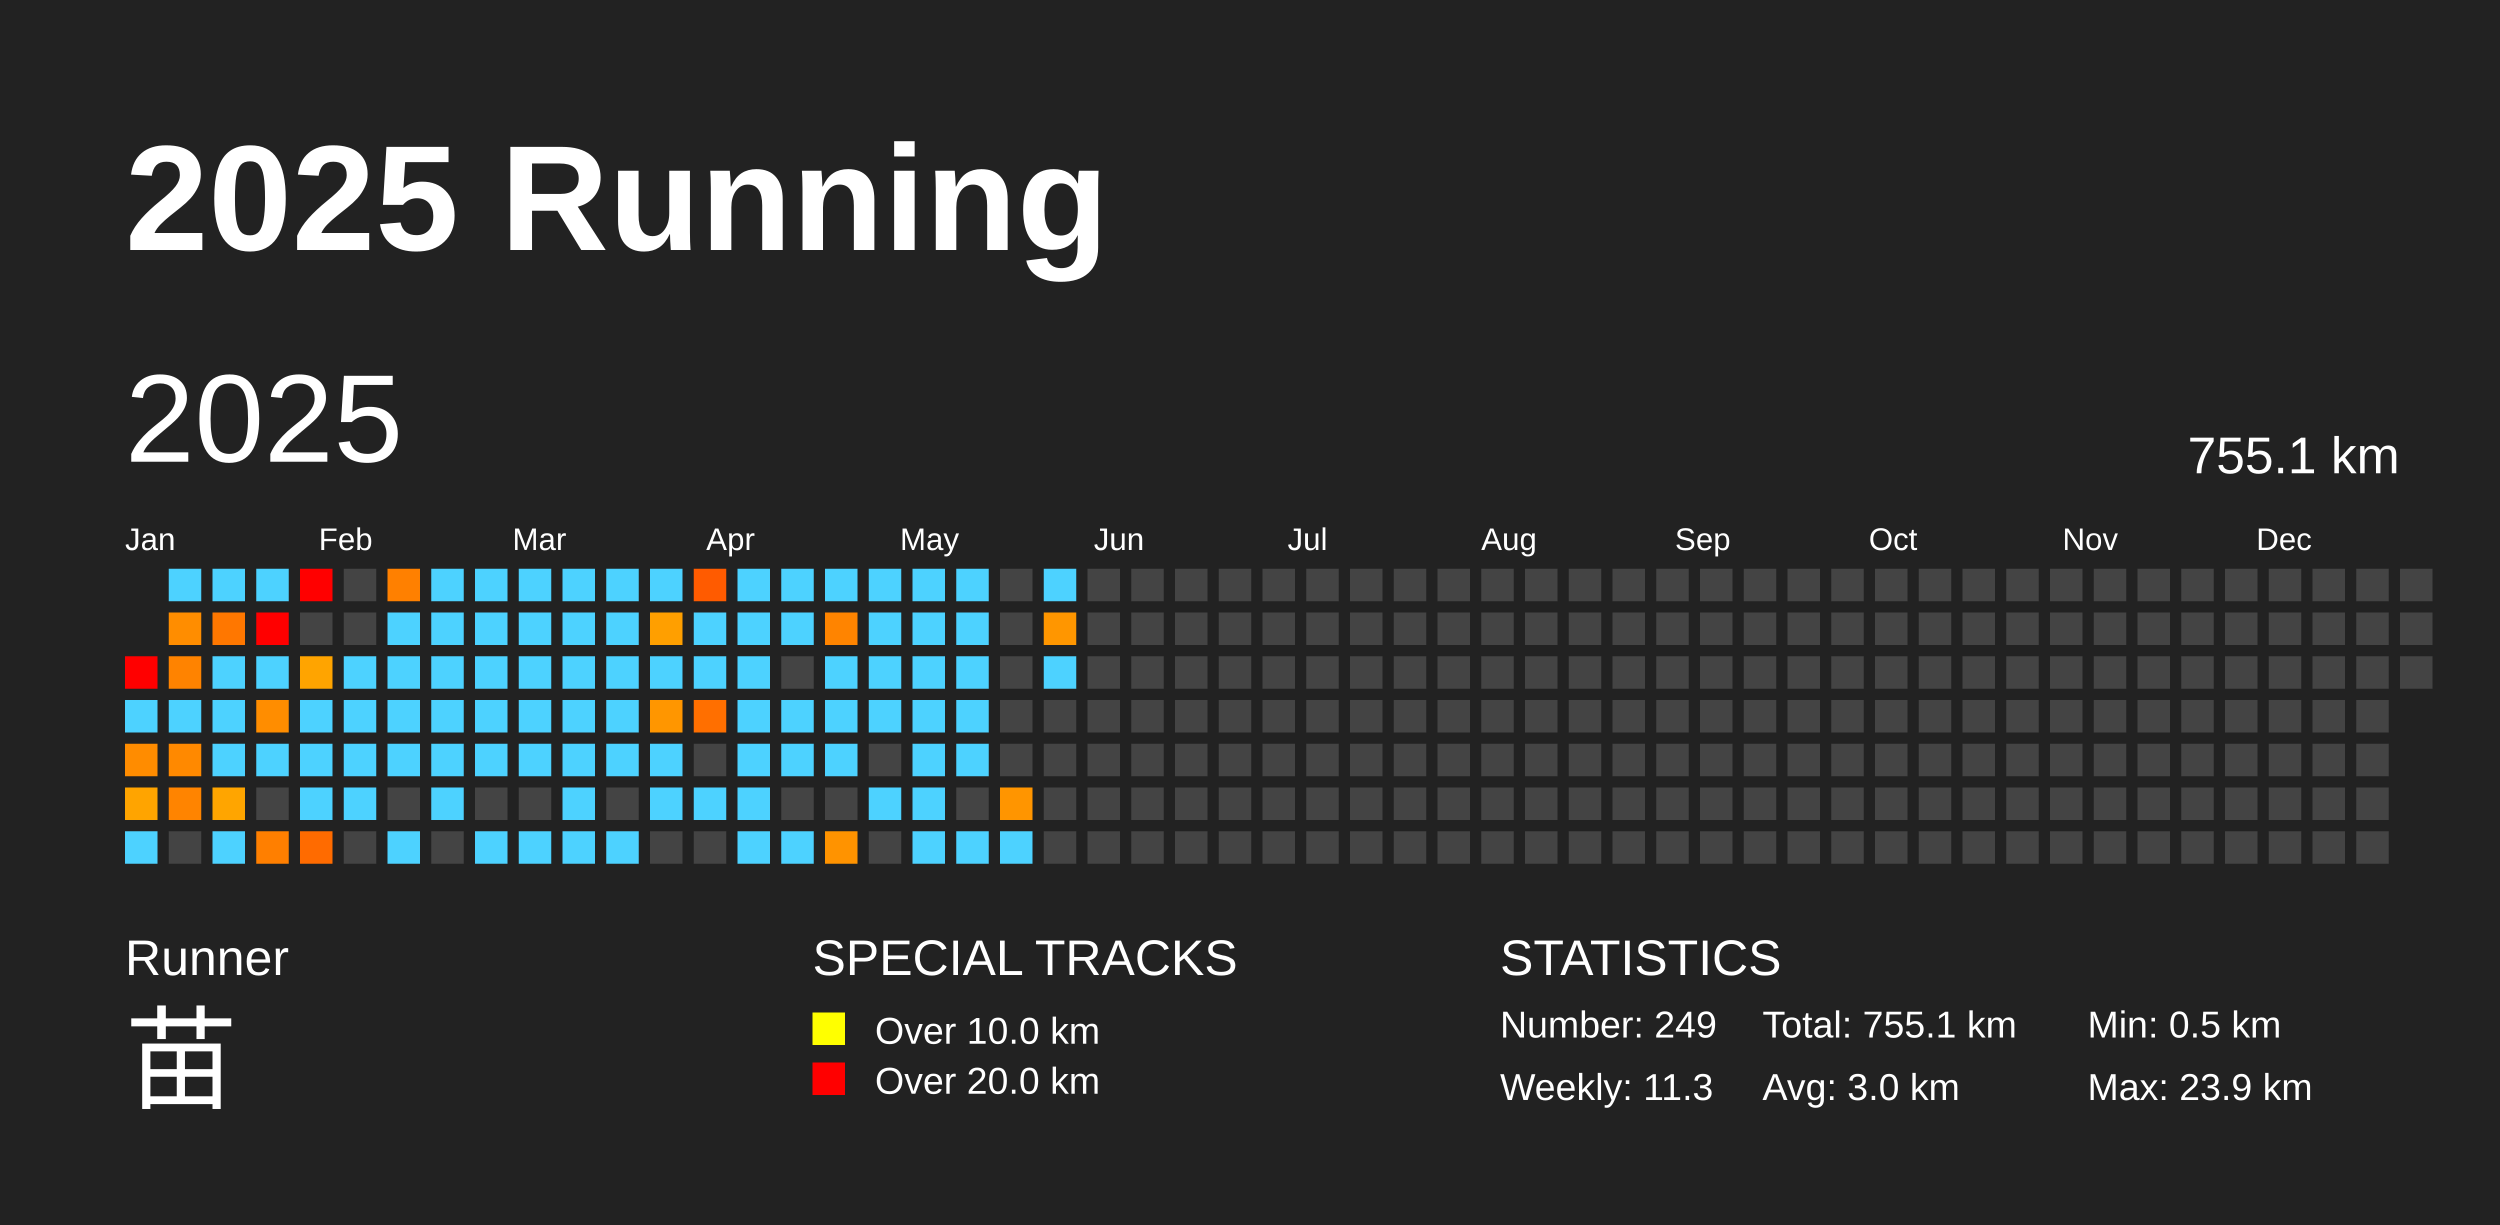
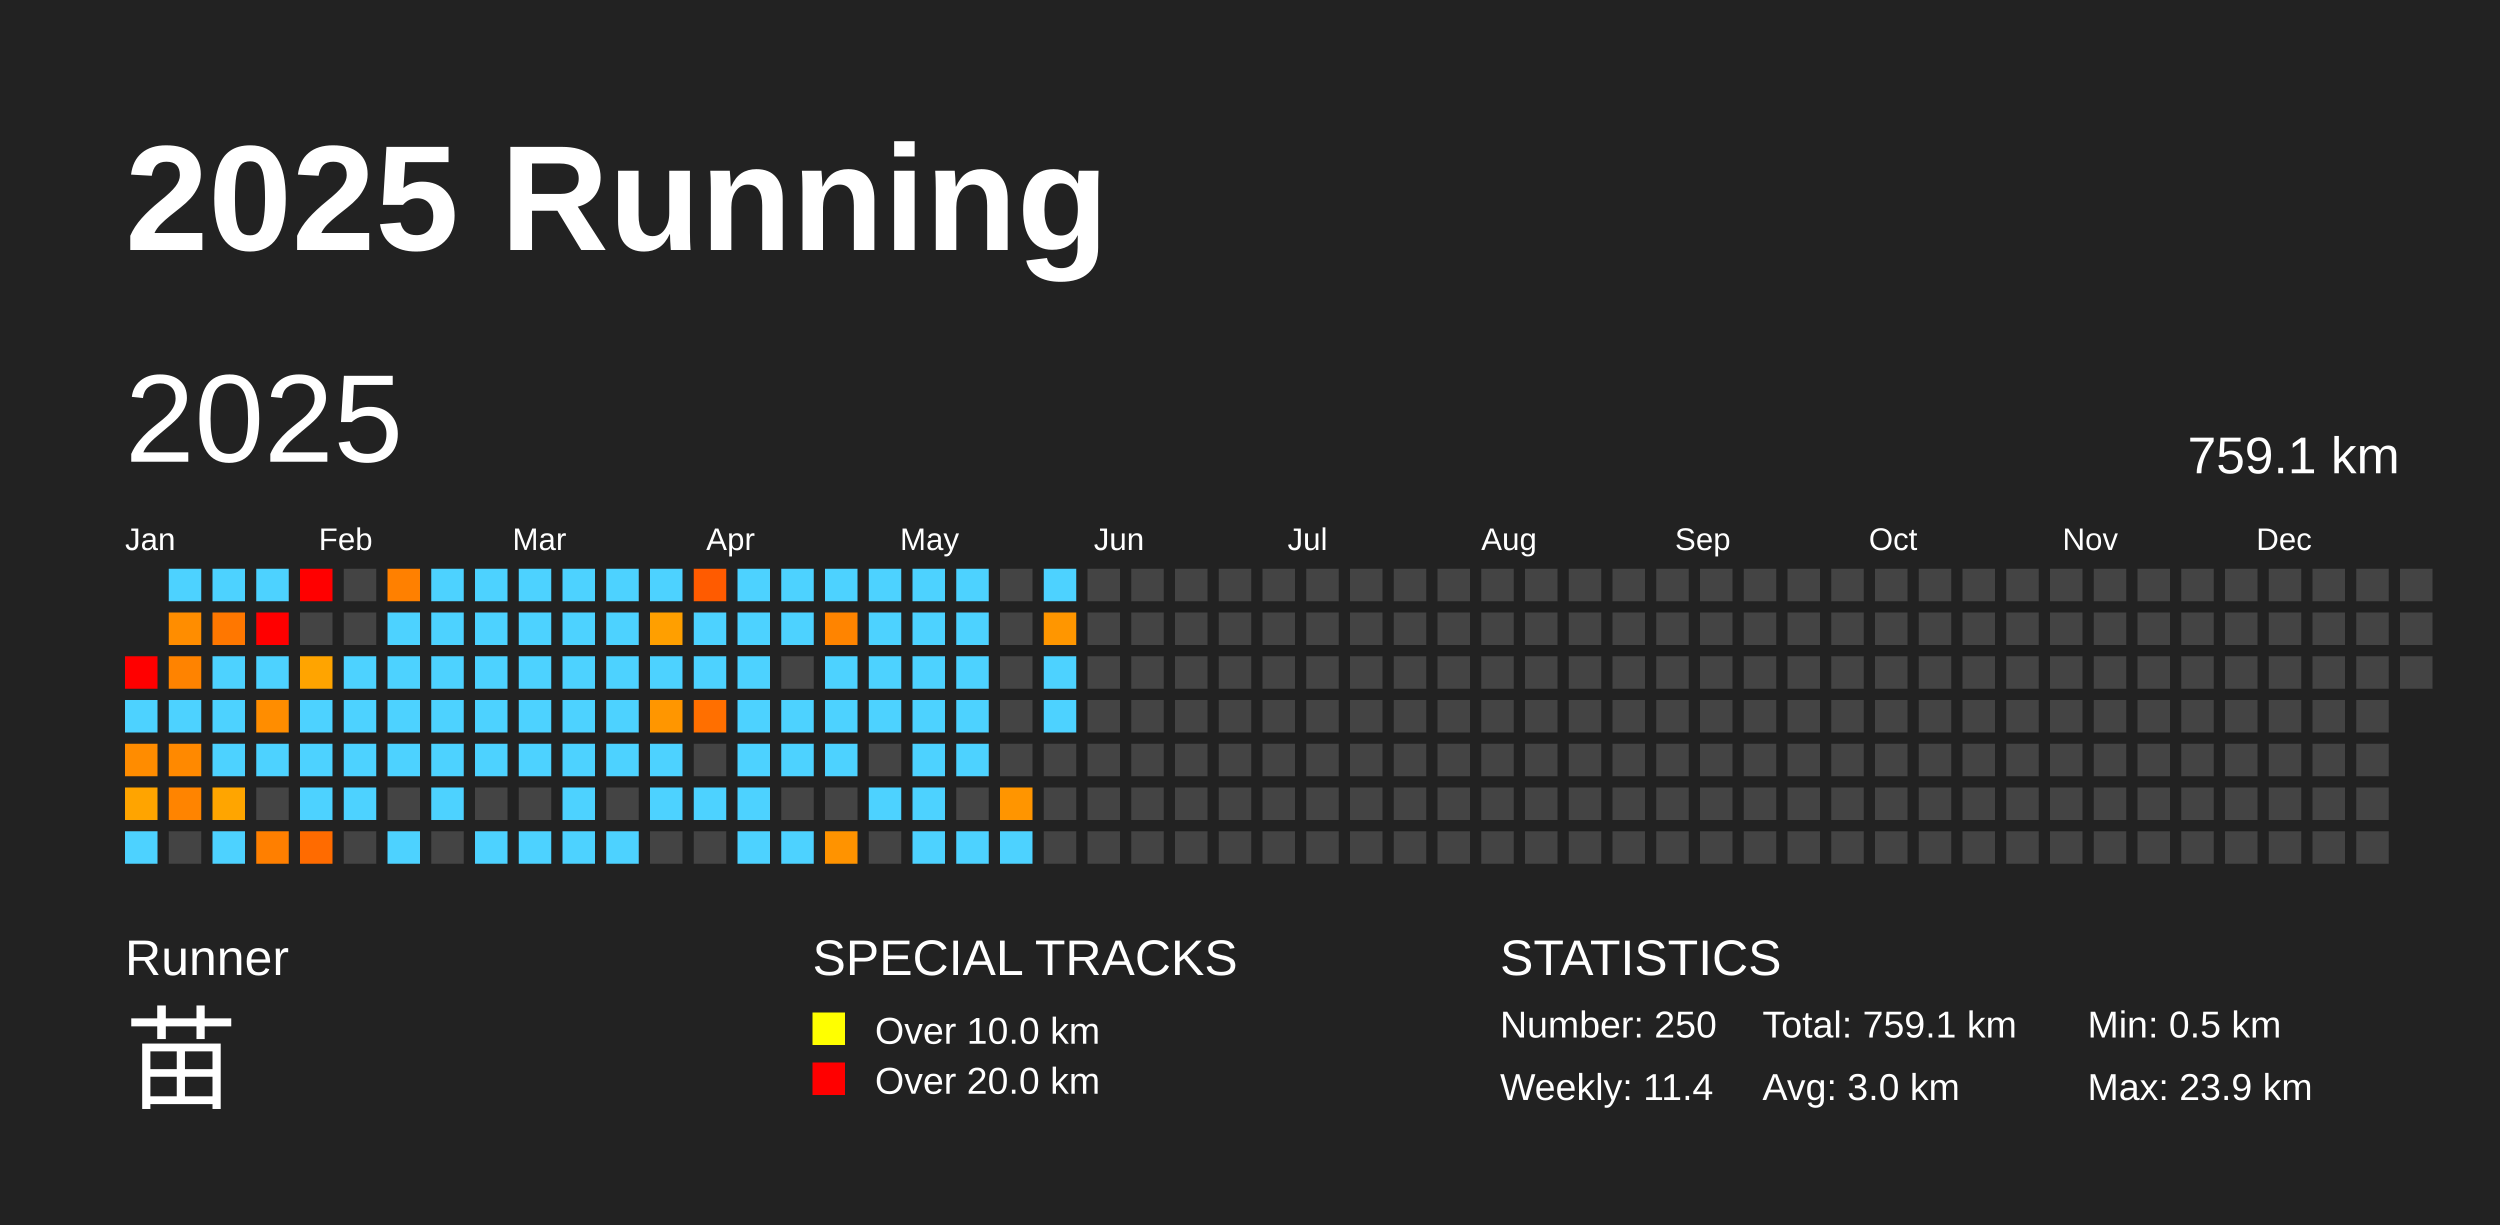
<svg xmlns="http://www.w3.org/2000/svg" baseProfile="full" height="98mm" version="1.1" viewBox="0,0,200,98" width="200mm">
  <defs />
  <rect fill="#222222" height="98" width="200" x="0" y="0" />
  <text fill="#FFFFFF" style="font-size:12px; font-family:Arial; font-weight:bold;" x="10" y="20">2025 Running</text>
  <text fill="#FFFFFF" style="font-size:4px; font-family:Arial" x="10" y="78">Runner</text>
  <text fill="#FFFFFF" style="font-size:9px; font-family:Arial" x="10" y="88">苗</text>
  <text fill="#FFFFFF" style="font-size:4px; font-family:Arial" x="65" y="78">SPECIAL TRACKS</text>
  <rect fill="yellow" height="2.6" width="2.6" x="65" y="81" />
  <text fill="#FFFFFF" style="font-size:3px; font-family:Arial" x="70" y="83.5">Over 10.0 km</text>
  <rect fill="red" height="2.6" width="2.6" x="65" y="85" />
  <text fill="#FFFFFF" style="font-size:3px; font-family:Arial" x="70" y="87.5">Over 20.0 km</text>
  <text fill="#FFFFFF" style="font-size:4px; font-family:Arial" x="120" y="78">STATISTICS</text>
-   <text fill="#FFFFFF" style="font-size:3px; font-family:Arial" x="120" y="83">Number: 249</text>
-   <text fill="#FFFFFF" style="font-size:3px; font-family:Arial" x="120" y="88">Weekly: 11.3</text>
-   <text fill="#FFFFFF" style="font-size:3px; font-family:Arial" x="141" y="83">Total: 755.1 km</text>
+   <text fill="#FFFFFF" style="font-size:3px; font-family:Arial" x="120" y="83">Number: 250</text>
+   <text fill="#FFFFFF" style="font-size:3px; font-family:Arial" x="120" y="88">Weekly: 11.4</text>
+   <text fill="#FFFFFF" style="font-size:3px; font-family:Arial" x="141" y="83">Total: 759.1 km</text>
  <text fill="#FFFFFF" style="font-size:3px; font-family:Arial" x="141" y="88">Avg: 3.0 km</text>
  <text fill="#FFFFFF" style="font-size:3px; font-family:Arial" x="167" y="83">Min: 0.5 km</text>
  <text fill="#FFFFFF" style="font-size:3px; font-family:Arial" x="167" y="88">Max: 23.9 km</text>
  <text dominant-baseline="hanging" fill="#FFFFFF" style="font-size:10.0px; font-family:Arial;" x="10" y="30">2025</text>
-   <text dominant-baseline="hanging" fill="#FFFFFF" style="font-size:4.125px; font-family:Arial;" x="175" y="35">755.1 km</text>
+   <text dominant-baseline="hanging" fill="#FFFFFF" style="font-size:4.125px; font-family:Arial;" x="175" y="35">759.1 km</text>
  <text fill="#FFFFFF" style="font-size:2.5px; font-family:Arial" x="10.0" y="44">Jan</text>
  <text fill="#FFFFFF" style="font-size:2.5px; font-family:Arial" x="25.5" y="44">Feb</text>
  <text fill="#FFFFFF" style="font-size:2.5px; font-family:Arial" x="41.0" y="44">Mar</text>
  <text fill="#FFFFFF" style="font-size:2.5px; font-family:Arial" x="56.5" y="44">Apr</text>
  <text fill="#FFFFFF" style="font-size:2.5px; font-family:Arial" x="72.0" y="44">May</text>
  <text fill="#FFFFFF" style="font-size:2.5px; font-family:Arial" x="87.5" y="44">Jun</text>
  <text fill="#FFFFFF" style="font-size:2.5px; font-family:Arial" x="103.0" y="44">Jul</text>
  <text fill="#FFFFFF" style="font-size:2.5px; font-family:Arial" x="118.5" y="44">Aug</text>
  <text fill="#FFFFFF" style="font-size:2.5px; font-family:Arial" x="134.0" y="44">Sep</text>
  <text fill="#FFFFFF" style="font-size:2.5px; font-family:Arial" x="149.5" y="44">Oct</text>
  <text fill="#FFFFFF" style="font-size:2.5px; font-family:Arial" x="165.0" y="44">Nov</text>
  <text fill="#FFFFFF" style="font-size:2.5px; font-family:Arial" x="180.5" y="44">Dec</text>
  <rect fill="red" height="2.6" width="2.6" x="10.0" y="52.5" />
  <rect fill="#4dd2ff" height="2.6" width="2.6" x="10.0" y="56.0" />
  <rect fill="#ff8c00" height="2.6" width="2.6" x="10.0" y="59.5" />
  <rect fill="#ffa400" height="2.6" width="2.6" x="10.0" y="63.0" />
  <rect fill="#4dd2ff" height="2.6" width="2.6" x="10.0" y="66.5" />
  <rect fill="#4dd2ff" height="2.6" width="2.6" x="13.5" y="45.5" />
  <rect fill="#ff8d00" height="2.6" width="2.6" x="13.5" y="49.0" />
  <rect fill="#ff8300" height="2.6" width="2.6" x="13.5" y="52.5" />
  <rect fill="#4dd2ff" height="2.6" width="2.6" x="13.5" y="56.0" />
  <rect fill="#ff8900" height="2.6" width="2.6" x="13.5" y="59.5" />
  <rect fill="#ff8400" height="2.6" width="2.6" x="13.5" y="63.0" />
  <rect fill="#444444" height="2.6" width="2.6" x="13.5" y="66.5" />
  <rect fill="#4dd2ff" height="2.6" width="2.6" x="17.0" y="45.5" />
  <rect fill="#ff7700" height="2.6" width="2.6" x="17.0" y="49.0" />
  <rect fill="#4dd2ff" height="2.6" width="2.6" x="17.0" y="52.5" />
  <rect fill="#4dd2ff" height="2.6" width="2.6" x="17.0" y="56.0" />
  <rect fill="#4dd2ff" height="2.6" width="2.6" x="17.0" y="59.5" />
  <rect fill="#ffa500" height="2.6" width="2.6" x="17.0" y="63.0" />
  <rect fill="#4dd2ff" height="2.6" width="2.6" x="17.0" y="66.5" />
  <rect fill="#4dd2ff" height="2.6" width="2.6" x="20.5" y="45.5" />
  <rect fill="red" height="2.6" width="2.6" x="20.5" y="49.0" />
  <rect fill="#4dd2ff" height="2.6" width="2.6" x="20.5" y="52.5" />
  <rect fill="#ff8d00" height="2.6" width="2.6" x="20.5" y="56.0" />
  <rect fill="#4dd2ff" height="2.6" width="2.6" x="20.5" y="59.5" />
  <rect fill="#444444" height="2.6" width="2.6" x="20.5" y="63.0" />
  <rect fill="#ff7f00" height="2.6" width="2.6" x="20.5" y="66.5" />
  <rect fill="red" height="2.6" width="2.6" x="24.0" y="45.5" />
  <rect fill="#444444" height="2.6" width="2.6" x="24.0" y="49.0" />
  <rect fill="#ffa400" height="2.6" width="2.6" x="24.0" y="52.5" />
  <rect fill="#4dd2ff" height="2.6" width="2.6" x="24.0" y="56.0" />
  <rect fill="#4dd2ff" height="2.6" width="2.6" x="24.0" y="59.5" />
  <rect fill="#4dd2ff" height="2.6" width="2.6" x="24.0" y="63.0" />
  <rect fill="#ff6b00" height="2.6" width="2.6" x="24.0" y="66.5" />
  <rect fill="#444444" height="2.6" width="2.6" x="27.5" y="45.5" />
  <rect fill="#444444" height="2.6" width="2.6" x="27.5" y="49.0" />
  <rect fill="#4dd2ff" height="2.6" width="2.6" x="27.5" y="52.5" />
  <rect fill="#4dd2ff" height="2.6" width="2.6" x="27.5" y="56.0" />
  <rect fill="#4dd2ff" height="2.6" width="2.6" x="27.5" y="59.5" />
  <rect fill="#4dd2ff" height="2.6" width="2.6" x="27.5" y="63.0" />
  <rect fill="#444444" height="2.6" width="2.6" x="27.5" y="66.5" />
  <rect fill="#ff8000" height="2.6" width="2.6" x="31.0" y="45.5" />
  <rect fill="#4dd2ff" height="2.6" width="2.6" x="31.0" y="49.0" />
  <rect fill="#4dd2ff" height="2.6" width="2.6" x="31.0" y="52.5" />
  <rect fill="#4dd2ff" height="2.6" width="2.6" x="31.0" y="56.0" />
  <rect fill="#4dd2ff" height="2.6" width="2.6" x="31.0" y="59.5" />
  <rect fill="#444444" height="2.6" width="2.6" x="31.0" y="63.0" />
  <rect fill="#4dd2ff" height="2.6" width="2.6" x="31.0" y="66.5" />
  <rect fill="#4dd2ff" height="2.6" width="2.6" x="34.5" y="45.5" />
  <rect fill="#4dd2ff" height="2.6" width="2.6" x="34.5" y="49.0" />
  <rect fill="#4dd2ff" height="2.6" width="2.6" x="34.5" y="52.5" />
  <rect fill="#4dd2ff" height="2.6" width="2.6" x="34.5" y="56.0" />
  <rect fill="#4dd2ff" height="2.6" width="2.6" x="34.5" y="59.5" />
  <rect fill="#4dd2ff" height="2.6" width="2.6" x="34.5" y="63.0" />
  <rect fill="#444444" height="2.6" width="2.6" x="34.5" y="66.5" />
  <rect fill="#4dd2ff" height="2.6" width="2.6" x="38.0" y="45.5" />
  <rect fill="#4dd2ff" height="2.6" width="2.6" x="38.0" y="49.0" />
  <rect fill="#4dd2ff" height="2.6" width="2.6" x="38.0" y="52.5" />
  <rect fill="#4dd2ff" height="2.6" width="2.6" x="38.0" y="56.0" />
  <rect fill="#4dd2ff" height="2.6" width="2.6" x="38.0" y="59.5" />
  <rect fill="#444444" height="2.6" width="2.6" x="38.0" y="63.0" />
  <rect fill="#4dd2ff" height="2.6" width="2.6" x="38.0" y="66.5" />
  <rect fill="#4dd2ff" height="2.6" width="2.6" x="41.5" y="45.5" />
  <rect fill="#4dd2ff" height="2.6" width="2.6" x="41.5" y="49.0" />
  <rect fill="#4dd2ff" height="2.6" width="2.6" x="41.5" y="52.5" />
  <rect fill="#4dd2ff" height="2.6" width="2.6" x="41.5" y="56.0" />
  <rect fill="#4dd2ff" height="2.6" width="2.6" x="41.5" y="59.5" />
  <rect fill="#444444" height="2.6" width="2.6" x="41.5" y="63.0" />
  <rect fill="#4dd2ff" height="2.6" width="2.6" x="41.5" y="66.5" />
  <rect fill="#4dd2ff" height="2.6" width="2.6" x="45.0" y="45.5" />
  <rect fill="#4dd2ff" height="2.6" width="2.6" x="45.0" y="49.0" />
  <rect fill="#4dd2ff" height="2.6" width="2.6" x="45.0" y="52.5" />
  <rect fill="#4dd2ff" height="2.6" width="2.6" x="45.0" y="56.0" />
  <rect fill="#4dd2ff" height="2.6" width="2.6" x="45.0" y="59.5" />
  <rect fill="#4dd2ff" height="2.6" width="2.6" x="45.0" y="63.0" />
  <rect fill="#4dd2ff" height="2.6" width="2.6" x="45.0" y="66.5" />
  <rect fill="#4dd2ff" height="2.6" width="2.6" x="48.5" y="45.5" />
  <rect fill="#4dd2ff" height="2.6" width="2.6" x="48.5" y="49.0" />
  <rect fill="#4dd2ff" height="2.6" width="2.6" x="48.5" y="52.5" />
  <rect fill="#4dd2ff" height="2.6" width="2.6" x="48.5" y="56.0" />
  <rect fill="#4dd2ff" height="2.6" width="2.6" x="48.5" y="59.5" />
  <rect fill="#444444" height="2.6" width="2.6" x="48.5" y="63.0" />
  <rect fill="#4dd2ff" height="2.6" width="2.6" x="48.5" y="66.5" />
  <rect fill="#4dd2ff" height="2.6" width="2.6" x="52.0" y="45.5" />
  <rect fill="#ff9f00" height="2.6" width="2.6" x="52.0" y="49.0" />
  <rect fill="#4dd2ff" height="2.6" width="2.6" x="52.0" y="52.5" />
  <rect fill="#ff9600" height="2.6" width="2.6" x="52.0" y="56.0" />
  <rect fill="#4dd2ff" height="2.6" width="2.6" x="52.0" y="59.5" />
  <rect fill="#4dd2ff" height="2.6" width="2.6" x="52.0" y="63.0" />
  <rect fill="#444444" height="2.6" width="2.6" x="52.0" y="66.5" />
  <rect fill="#ff5b00" height="2.6" width="2.6" x="55.5" y="45.5" />
  <rect fill="#4dd2ff" height="2.6" width="2.6" x="55.5" y="49.0" />
  <rect fill="#4dd2ff" height="2.6" width="2.6" x="55.5" y="52.5" />
  <rect fill="#ff6f00" height="2.6" width="2.6" x="55.5" y="56.0" />
  <rect fill="#444444" height="2.6" width="2.6" x="55.5" y="59.5" />
  <rect fill="#4dd2ff" height="2.6" width="2.6" x="55.5" y="63.0" />
  <rect fill="#444444" height="2.6" width="2.6" x="55.5" y="66.5" />
  <rect fill="#4dd2ff" height="2.6" width="2.6" x="59.0" y="45.5" />
  <rect fill="#4dd2ff" height="2.6" width="2.6" x="59.0" y="49.0" />
  <rect fill="#4dd2ff" height="2.6" width="2.6" x="59.0" y="52.5" />
  <rect fill="#4dd2ff" height="2.6" width="2.6" x="59.0" y="56.0" />
  <rect fill="#4dd2ff" height="2.6" width="2.6" x="59.0" y="59.5" />
  <rect fill="#4dd2ff" height="2.6" width="2.6" x="59.0" y="63.0" />
  <rect fill="#4dd2ff" height="2.6" width="2.6" x="59.0" y="66.5" />
  <rect fill="#4dd2ff" height="2.6" width="2.6" x="62.5" y="45.5" />
  <rect fill="#4dd2ff" height="2.6" width="2.6" x="62.5" y="49.0" />
  <rect fill="#444444" height="2.6" width="2.6" x="62.5" y="52.5" />
  <rect fill="#4dd2ff" height="2.6" width="2.6" x="62.5" y="56.0" />
  <rect fill="#4dd2ff" height="2.6" width="2.6" x="62.5" y="59.5" />
  <rect fill="#444444" height="2.6" width="2.6" x="62.5" y="63.0" />
  <rect fill="#4dd2ff" height="2.6" width="2.6" x="62.5" y="66.5" />
  <rect fill="#4dd2ff" height="2.6" width="2.6" x="66.0" y="45.5" />
  <rect fill="#ff8400" height="2.6" width="2.6" x="66.0" y="49.0" />
  <rect fill="#4dd2ff" height="2.6" width="2.6" x="66.0" y="52.5" />
  <rect fill="#4dd2ff" height="2.6" width="2.6" x="66.0" y="56.0" />
  <rect fill="#4dd2ff" height="2.6" width="2.6" x="66.0" y="59.5" />
  <rect fill="#444444" height="2.6" width="2.6" x="66.0" y="63.0" />
  <rect fill="#ff9300" height="2.6" width="2.6" x="66.0" y="66.5" />
  <rect fill="#4dd2ff" height="2.6" width="2.6" x="69.5" y="45.5" />
  <rect fill="#4dd2ff" height="2.6" width="2.6" x="69.5" y="49.0" />
  <rect fill="#4dd2ff" height="2.6" width="2.6" x="69.5" y="52.5" />
  <rect fill="#4dd2ff" height="2.6" width="2.6" x="69.5" y="56.0" />
  <rect fill="#444444" height="2.6" width="2.6" x="69.5" y="59.5" />
  <rect fill="#4dd2ff" height="2.6" width="2.6" x="69.5" y="63.0" />
  <rect fill="#444444" height="2.6" width="2.6" x="69.5" y="66.5" />
  <rect fill="#4dd2ff" height="2.6" width="2.6" x="73.0" y="45.5" />
  <rect fill="#4dd2ff" height="2.6" width="2.6" x="73.0" y="49.0" />
  <rect fill="#4dd2ff" height="2.6" width="2.6" x="73.0" y="52.5" />
  <rect fill="#4dd2ff" height="2.6" width="2.6" x="73.0" y="56.0" />
  <rect fill="#4dd2ff" height="2.6" width="2.6" x="73.0" y="59.5" />
  <rect fill="#4dd2ff" height="2.6" width="2.6" x="73.0" y="63.0" />
  <rect fill="#4dd2ff" height="2.6" width="2.6" x="73.0" y="66.5" />
  <rect fill="#4dd2ff" height="2.6" width="2.6" x="76.5" y="45.5" />
  <rect fill="#4dd2ff" height="2.6" width="2.6" x="76.5" y="49.0" />
  <rect fill="#4dd2ff" height="2.6" width="2.6" x="76.5" y="52.5" />
  <rect fill="#4dd2ff" height="2.6" width="2.6" x="76.5" y="56.0" />
  <rect fill="#4dd2ff" height="2.6" width="2.6" x="76.5" y="59.5" />
  <rect fill="#444444" height="2.6" width="2.6" x="76.5" y="63.0" />
  <rect fill="#4dd2ff" height="2.6" width="2.6" x="76.5" y="66.5" />
  <rect fill="#444444" height="2.6" width="2.6" x="80.0" y="45.5" />
  <rect fill="#444444" height="2.6" width="2.6" x="80.0" y="49.0" />
  <rect fill="#444444" height="2.6" width="2.6" x="80.0" y="52.5" />
  <rect fill="#444444" height="2.6" width="2.6" x="80.0" y="56.0" />
  <rect fill="#444444" height="2.6" width="2.6" x="80.0" y="59.5" />
  <rect fill="#ff9500" height="2.6" width="2.6" x="80.0" y="63.0" />
  <rect fill="#4dd2ff" height="2.6" width="2.6" x="80.0" y="66.5" />
  <rect fill="#4dd2ff" height="2.6" width="2.6" x="83.5" y="45.5" />
  <rect fill="#ff9600" height="2.6" width="2.6" x="83.5" y="49.0" />
  <rect fill="#4dd2ff" height="2.6" width="2.6" x="83.5" y="52.5" />
-   <rect fill="#444444" height="2.6" width="2.6" x="83.5" y="56.0" />
+   <rect fill="#4dd2ff" height="2.6" width="2.6" x="83.5" y="56.0" />
  <rect fill="#444444" height="2.6" width="2.6" x="83.5" y="59.5" />
  <rect fill="#444444" height="2.6" width="2.6" x="83.5" y="63.0" />
  <rect fill="#444444" height="2.6" width="2.6" x="83.5" y="66.5" />
  <rect fill="#444444" height="2.6" width="2.6" x="87.0" y="45.5" />
  <rect fill="#444444" height="2.6" width="2.6" x="87.0" y="49.0" />
  <rect fill="#444444" height="2.6" width="2.6" x="87.0" y="52.5" />
  <rect fill="#444444" height="2.6" width="2.6" x="87.0" y="56.0" />
  <rect fill="#444444" height="2.6" width="2.6" x="87.0" y="59.5" />
  <rect fill="#444444" height="2.6" width="2.6" x="87.0" y="63.0" />
  <rect fill="#444444" height="2.6" width="2.6" x="87.0" y="66.5" />
  <rect fill="#444444" height="2.6" width="2.6" x="90.5" y="45.5" />
  <rect fill="#444444" height="2.6" width="2.6" x="90.5" y="49.0" />
  <rect fill="#444444" height="2.6" width="2.6" x="90.5" y="52.5" />
  <rect fill="#444444" height="2.6" width="2.6" x="90.5" y="56.0" />
  <rect fill="#444444" height="2.6" width="2.6" x="90.5" y="59.5" />
  <rect fill="#444444" height="2.6" width="2.6" x="90.5" y="63.0" />
  <rect fill="#444444" height="2.6" width="2.6" x="90.5" y="66.5" />
  <rect fill="#444444" height="2.6" width="2.6" x="94.0" y="45.5" />
  <rect fill="#444444" height="2.6" width="2.6" x="94.0" y="49.0" />
  <rect fill="#444444" height="2.6" width="2.6" x="94.0" y="52.5" />
  <rect fill="#444444" height="2.6" width="2.6" x="94.0" y="56.0" />
  <rect fill="#444444" height="2.6" width="2.6" x="94.0" y="59.5" />
  <rect fill="#444444" height="2.6" width="2.6" x="94.0" y="63.0" />
  <rect fill="#444444" height="2.6" width="2.6" x="94.0" y="66.5" />
  <rect fill="#444444" height="2.6" width="2.6" x="97.5" y="45.5" />
  <rect fill="#444444" height="2.6" width="2.6" x="97.5" y="49.0" />
  <rect fill="#444444" height="2.6" width="2.6" x="97.5" y="52.5" />
  <rect fill="#444444" height="2.6" width="2.6" x="97.5" y="56.0" />
  <rect fill="#444444" height="2.6" width="2.6" x="97.5" y="59.5" />
  <rect fill="#444444" height="2.6" width="2.6" x="97.5" y="63.0" />
  <rect fill="#444444" height="2.6" width="2.6" x="97.5" y="66.5" />
  <rect fill="#444444" height="2.6" width="2.6" x="101.0" y="45.5" />
  <rect fill="#444444" height="2.6" width="2.6" x="101.0" y="49.0" />
  <rect fill="#444444" height="2.6" width="2.6" x="101.0" y="52.5" />
  <rect fill="#444444" height="2.6" width="2.6" x="101.0" y="56.0" />
  <rect fill="#444444" height="2.6" width="2.6" x="101.0" y="59.5" />
  <rect fill="#444444" height="2.6" width="2.6" x="101.0" y="63.0" />
  <rect fill="#444444" height="2.6" width="2.6" x="101.0" y="66.5" />
  <rect fill="#444444" height="2.6" width="2.6" x="104.5" y="45.5" />
  <rect fill="#444444" height="2.6" width="2.6" x="104.5" y="49.0" />
  <rect fill="#444444" height="2.6" width="2.6" x="104.5" y="52.5" />
  <rect fill="#444444" height="2.6" width="2.6" x="104.5" y="56.0" />
  <rect fill="#444444" height="2.6" width="2.6" x="104.5" y="59.5" />
  <rect fill="#444444" height="2.6" width="2.6" x="104.5" y="63.0" />
  <rect fill="#444444" height="2.6" width="2.6" x="104.5" y="66.5" />
  <rect fill="#444444" height="2.6" width="2.6" x="108.0" y="45.5" />
  <rect fill="#444444" height="2.6" width="2.6" x="108.0" y="49.0" />
  <rect fill="#444444" height="2.6" width="2.6" x="108.0" y="52.5" />
  <rect fill="#444444" height="2.6" width="2.6" x="108.0" y="56.0" />
  <rect fill="#444444" height="2.6" width="2.6" x="108.0" y="59.5" />
  <rect fill="#444444" height="2.6" width="2.6" x="108.0" y="63.0" />
  <rect fill="#444444" height="2.6" width="2.6" x="108.0" y="66.5" />
  <rect fill="#444444" height="2.6" width="2.6" x="111.5" y="45.5" />
  <rect fill="#444444" height="2.6" width="2.6" x="111.5" y="49.0" />
  <rect fill="#444444" height="2.6" width="2.6" x="111.5" y="52.5" />
  <rect fill="#444444" height="2.6" width="2.6" x="111.5" y="56.0" />
  <rect fill="#444444" height="2.6" width="2.6" x="111.5" y="59.5" />
  <rect fill="#444444" height="2.6" width="2.6" x="111.5" y="63.0" />
  <rect fill="#444444" height="2.6" width="2.6" x="111.5" y="66.5" />
  <rect fill="#444444" height="2.6" width="2.6" x="115.0" y="45.5" />
  <rect fill="#444444" height="2.6" width="2.6" x="115.0" y="49.0" />
  <rect fill="#444444" height="2.6" width="2.6" x="115.0" y="52.5" />
  <rect fill="#444444" height="2.6" width="2.6" x="115.0" y="56.0" />
  <rect fill="#444444" height="2.6" width="2.6" x="115.0" y="59.5" />
  <rect fill="#444444" height="2.6" width="2.6" x="115.0" y="63.0" />
  <rect fill="#444444" height="2.6" width="2.6" x="115.0" y="66.5" />
  <rect fill="#444444" height="2.6" width="2.6" x="118.5" y="45.5" />
  <rect fill="#444444" height="2.6" width="2.6" x="118.5" y="49.0" />
  <rect fill="#444444" height="2.6" width="2.6" x="118.5" y="52.5" />
  <rect fill="#444444" height="2.6" width="2.6" x="118.5" y="56.0" />
  <rect fill="#444444" height="2.6" width="2.6" x="118.5" y="59.5" />
  <rect fill="#444444" height="2.6" width="2.6" x="118.5" y="63.0" />
  <rect fill="#444444" height="2.6" width="2.6" x="118.5" y="66.5" />
  <rect fill="#444444" height="2.6" width="2.6" x="122.0" y="45.5" />
  <rect fill="#444444" height="2.6" width="2.6" x="122.0" y="49.0" />
  <rect fill="#444444" height="2.6" width="2.6" x="122.0" y="52.5" />
  <rect fill="#444444" height="2.6" width="2.6" x="122.0" y="56.0" />
  <rect fill="#444444" height="2.6" width="2.6" x="122.0" y="59.5" />
  <rect fill="#444444" height="2.6" width="2.6" x="122.0" y="63.0" />
  <rect fill="#444444" height="2.6" width="2.6" x="122.0" y="66.5" />
  <rect fill="#444444" height="2.6" width="2.6" x="125.5" y="45.5" />
  <rect fill="#444444" height="2.6" width="2.6" x="125.5" y="49.0" />
  <rect fill="#444444" height="2.6" width="2.6" x="125.5" y="52.5" />
  <rect fill="#444444" height="2.6" width="2.6" x="125.5" y="56.0" />
  <rect fill="#444444" height="2.6" width="2.6" x="125.5" y="59.5" />
  <rect fill="#444444" height="2.6" width="2.6" x="125.5" y="63.0" />
  <rect fill="#444444" height="2.6" width="2.6" x="125.5" y="66.5" />
  <rect fill="#444444" height="2.6" width="2.6" x="129.0" y="45.5" />
  <rect fill="#444444" height="2.6" width="2.6" x="129.0" y="49.0" />
  <rect fill="#444444" height="2.6" width="2.6" x="129.0" y="52.5" />
  <rect fill="#444444" height="2.6" width="2.6" x="129.0" y="56.0" />
  <rect fill="#444444" height="2.6" width="2.6" x="129.0" y="59.5" />
  <rect fill="#444444" height="2.6" width="2.6" x="129.0" y="63.0" />
  <rect fill="#444444" height="2.6" width="2.6" x="129.0" y="66.5" />
  <rect fill="#444444" height="2.6" width="2.6" x="132.5" y="45.5" />
  <rect fill="#444444" height="2.6" width="2.6" x="132.5" y="49.0" />
  <rect fill="#444444" height="2.6" width="2.6" x="132.5" y="52.5" />
  <rect fill="#444444" height="2.6" width="2.6" x="132.5" y="56.0" />
  <rect fill="#444444" height="2.6" width="2.6" x="132.5" y="59.5" />
  <rect fill="#444444" height="2.6" width="2.6" x="132.5" y="63.0" />
  <rect fill="#444444" height="2.6" width="2.6" x="132.5" y="66.5" />
  <rect fill="#444444" height="2.6" width="2.6" x="136.0" y="45.5" />
  <rect fill="#444444" height="2.6" width="2.6" x="136.0" y="49.0" />
  <rect fill="#444444" height="2.6" width="2.6" x="136.0" y="52.5" />
  <rect fill="#444444" height="2.6" width="2.6" x="136.0" y="56.0" />
  <rect fill="#444444" height="2.6" width="2.6" x="136.0" y="59.5" />
  <rect fill="#444444" height="2.6" width="2.6" x="136.0" y="63.0" />
  <rect fill="#444444" height="2.6" width="2.6" x="136.0" y="66.5" />
  <rect fill="#444444" height="2.6" width="2.6" x="139.5" y="45.5" />
  <rect fill="#444444" height="2.6" width="2.6" x="139.5" y="49.0" />
  <rect fill="#444444" height="2.6" width="2.6" x="139.5" y="52.5" />
  <rect fill="#444444" height="2.6" width="2.6" x="139.5" y="56.0" />
  <rect fill="#444444" height="2.6" width="2.6" x="139.5" y="59.5" />
  <rect fill="#444444" height="2.6" width="2.6" x="139.5" y="63.0" />
  <rect fill="#444444" height="2.6" width="2.6" x="139.5" y="66.5" />
  <rect fill="#444444" height="2.6" width="2.6" x="143.0" y="45.5" />
  <rect fill="#444444" height="2.6" width="2.6" x="143.0" y="49.0" />
  <rect fill="#444444" height="2.6" width="2.6" x="143.0" y="52.5" />
  <rect fill="#444444" height="2.6" width="2.6" x="143.0" y="56.0" />
  <rect fill="#444444" height="2.6" width="2.6" x="143.0" y="59.5" />
  <rect fill="#444444" height="2.6" width="2.6" x="143.0" y="63.0" />
  <rect fill="#444444" height="2.6" width="2.6" x="143.0" y="66.5" />
  <rect fill="#444444" height="2.6" width="2.6" x="146.5" y="45.5" />
  <rect fill="#444444" height="2.6" width="2.6" x="146.5" y="49.0" />
  <rect fill="#444444" height="2.6" width="2.6" x="146.5" y="52.5" />
  <rect fill="#444444" height="2.6" width="2.6" x="146.5" y="56.0" />
  <rect fill="#444444" height="2.6" width="2.6" x="146.5" y="59.5" />
  <rect fill="#444444" height="2.6" width="2.6" x="146.5" y="63.0" />
  <rect fill="#444444" height="2.6" width="2.6" x="146.5" y="66.5" />
  <rect fill="#444444" height="2.6" width="2.6" x="150.0" y="45.5" />
  <rect fill="#444444" height="2.6" width="2.6" x="150.0" y="49.0" />
  <rect fill="#444444" height="2.6" width="2.6" x="150.0" y="52.5" />
  <rect fill="#444444" height="2.6" width="2.6" x="150.0" y="56.0" />
  <rect fill="#444444" height="2.6" width="2.6" x="150.0" y="59.5" />
  <rect fill="#444444" height="2.6" width="2.6" x="150.0" y="63.0" />
  <rect fill="#444444" height="2.6" width="2.6" x="150.0" y="66.5" />
  <rect fill="#444444" height="2.6" width="2.6" x="153.5" y="45.5" />
  <rect fill="#444444" height="2.6" width="2.6" x="153.5" y="49.0" />
  <rect fill="#444444" height="2.6" width="2.6" x="153.5" y="52.5" />
  <rect fill="#444444" height="2.6" width="2.6" x="153.5" y="56.0" />
  <rect fill="#444444" height="2.6" width="2.6" x="153.5" y="59.5" />
  <rect fill="#444444" height="2.6" width="2.6" x="153.5" y="63.0" />
  <rect fill="#444444" height="2.6" width="2.6" x="153.5" y="66.5" />
  <rect fill="#444444" height="2.6" width="2.6" x="157.0" y="45.5" />
  <rect fill="#444444" height="2.6" width="2.6" x="157.0" y="49.0" />
  <rect fill="#444444" height="2.6" width="2.6" x="157.0" y="52.5" />
  <rect fill="#444444" height="2.6" width="2.6" x="157.0" y="56.0" />
  <rect fill="#444444" height="2.6" width="2.6" x="157.0" y="59.5" />
  <rect fill="#444444" height="2.6" width="2.6" x="157.0" y="63.0" />
  <rect fill="#444444" height="2.6" width="2.6" x="157.0" y="66.5" />
  <rect fill="#444444" height="2.6" width="2.6" x="160.5" y="45.5" />
  <rect fill="#444444" height="2.6" width="2.6" x="160.5" y="49.0" />
  <rect fill="#444444" height="2.6" width="2.6" x="160.5" y="52.5" />
  <rect fill="#444444" height="2.6" width="2.6" x="160.5" y="56.0" />
  <rect fill="#444444" height="2.6" width="2.6" x="160.5" y="59.5" />
  <rect fill="#444444" height="2.6" width="2.6" x="160.5" y="63.0" />
  <rect fill="#444444" height="2.6" width="2.6" x="160.5" y="66.5" />
  <rect fill="#444444" height="2.6" width="2.6" x="164.0" y="45.5" />
  <rect fill="#444444" height="2.6" width="2.6" x="164.0" y="49.0" />
  <rect fill="#444444" height="2.6" width="2.6" x="164.0" y="52.5" />
  <rect fill="#444444" height="2.6" width="2.6" x="164.0" y="56.0" />
  <rect fill="#444444" height="2.6" width="2.6" x="164.0" y="59.5" />
  <rect fill="#444444" height="2.6" width="2.6" x="164.0" y="63.0" />
  <rect fill="#444444" height="2.6" width="2.6" x="164.0" y="66.5" />
  <rect fill="#444444" height="2.6" width="2.6" x="167.5" y="45.5" />
  <rect fill="#444444" height="2.6" width="2.6" x="167.5" y="49.0" />
  <rect fill="#444444" height="2.6" width="2.6" x="167.5" y="52.5" />
  <rect fill="#444444" height="2.6" width="2.6" x="167.5" y="56.0" />
  <rect fill="#444444" height="2.6" width="2.6" x="167.5" y="59.5" />
  <rect fill="#444444" height="2.6" width="2.6" x="167.5" y="63.0" />
  <rect fill="#444444" height="2.6" width="2.6" x="167.5" y="66.5" />
  <rect fill="#444444" height="2.6" width="2.6" x="171.0" y="45.5" />
  <rect fill="#444444" height="2.6" width="2.6" x="171.0" y="49.0" />
  <rect fill="#444444" height="2.6" width="2.6" x="171.0" y="52.5" />
  <rect fill="#444444" height="2.6" width="2.6" x="171.0" y="56.0" />
  <rect fill="#444444" height="2.6" width="2.6" x="171.0" y="59.5" />
  <rect fill="#444444" height="2.6" width="2.6" x="171.0" y="63.0" />
  <rect fill="#444444" height="2.6" width="2.6" x="171.0" y="66.5" />
  <rect fill="#444444" height="2.6" width="2.6" x="174.5" y="45.5" />
  <rect fill="#444444" height="2.6" width="2.6" x="174.5" y="49.0" />
  <rect fill="#444444" height="2.6" width="2.6" x="174.5" y="52.5" />
  <rect fill="#444444" height="2.6" width="2.6" x="174.5" y="56.0" />
  <rect fill="#444444" height="2.6" width="2.6" x="174.5" y="59.5" />
  <rect fill="#444444" height="2.6" width="2.6" x="174.5" y="63.0" />
  <rect fill="#444444" height="2.6" width="2.6" x="174.5" y="66.5" />
  <rect fill="#444444" height="2.6" width="2.6" x="178.0" y="45.5" />
  <rect fill="#444444" height="2.6" width="2.6" x="178.0" y="49.0" />
  <rect fill="#444444" height="2.6" width="2.6" x="178.0" y="52.5" />
  <rect fill="#444444" height="2.6" width="2.6" x="178.0" y="56.0" />
  <rect fill="#444444" height="2.6" width="2.6" x="178.0" y="59.5" />
  <rect fill="#444444" height="2.6" width="2.6" x="178.0" y="63.0" />
  <rect fill="#444444" height="2.6" width="2.6" x="178.0" y="66.5" />
  <rect fill="#444444" height="2.6" width="2.6" x="181.5" y="45.5" />
  <rect fill="#444444" height="2.6" width="2.6" x="181.5" y="49.0" />
  <rect fill="#444444" height="2.6" width="2.6" x="181.5" y="52.5" />
  <rect fill="#444444" height="2.6" width="2.6" x="181.5" y="56.0" />
  <rect fill="#444444" height="2.6" width="2.6" x="181.5" y="59.5" />
  <rect fill="#444444" height="2.6" width="2.6" x="181.5" y="63.0" />
  <rect fill="#444444" height="2.6" width="2.6" x="181.5" y="66.5" />
  <rect fill="#444444" height="2.6" width="2.6" x="185.0" y="45.5" />
  <rect fill="#444444" height="2.6" width="2.6" x="185.0" y="49.0" />
  <rect fill="#444444" height="2.6" width="2.6" x="185.0" y="52.5" />
  <rect fill="#444444" height="2.6" width="2.6" x="185.0" y="56.0" />
  <rect fill="#444444" height="2.6" width="2.6" x="185.0" y="59.5" />
  <rect fill="#444444" height="2.6" width="2.6" x="185.0" y="63.0" />
  <rect fill="#444444" height="2.6" width="2.6" x="185.0" y="66.5" />
  <rect fill="#444444" height="2.6" width="2.6" x="188.5" y="45.5" />
  <rect fill="#444444" height="2.6" width="2.6" x="188.5" y="49.0" />
  <rect fill="#444444" height="2.6" width="2.6" x="188.5" y="52.5" />
  <rect fill="#444444" height="2.6" width="2.6" x="188.5" y="56.0" />
  <rect fill="#444444" height="2.6" width="2.6" x="188.5" y="59.5" />
  <rect fill="#444444" height="2.6" width="2.6" x="188.5" y="63.0" />
  <rect fill="#444444" height="2.6" width="2.6" x="188.5" y="66.5" />
  <rect fill="#444444" height="2.6" width="2.6" x="192.0" y="45.5" />
  <rect fill="#444444" height="2.6" width="2.6" x="192.0" y="49.0" />
  <rect fill="#444444" height="2.6" width="2.6" x="192.0" y="52.5" />
</svg>
